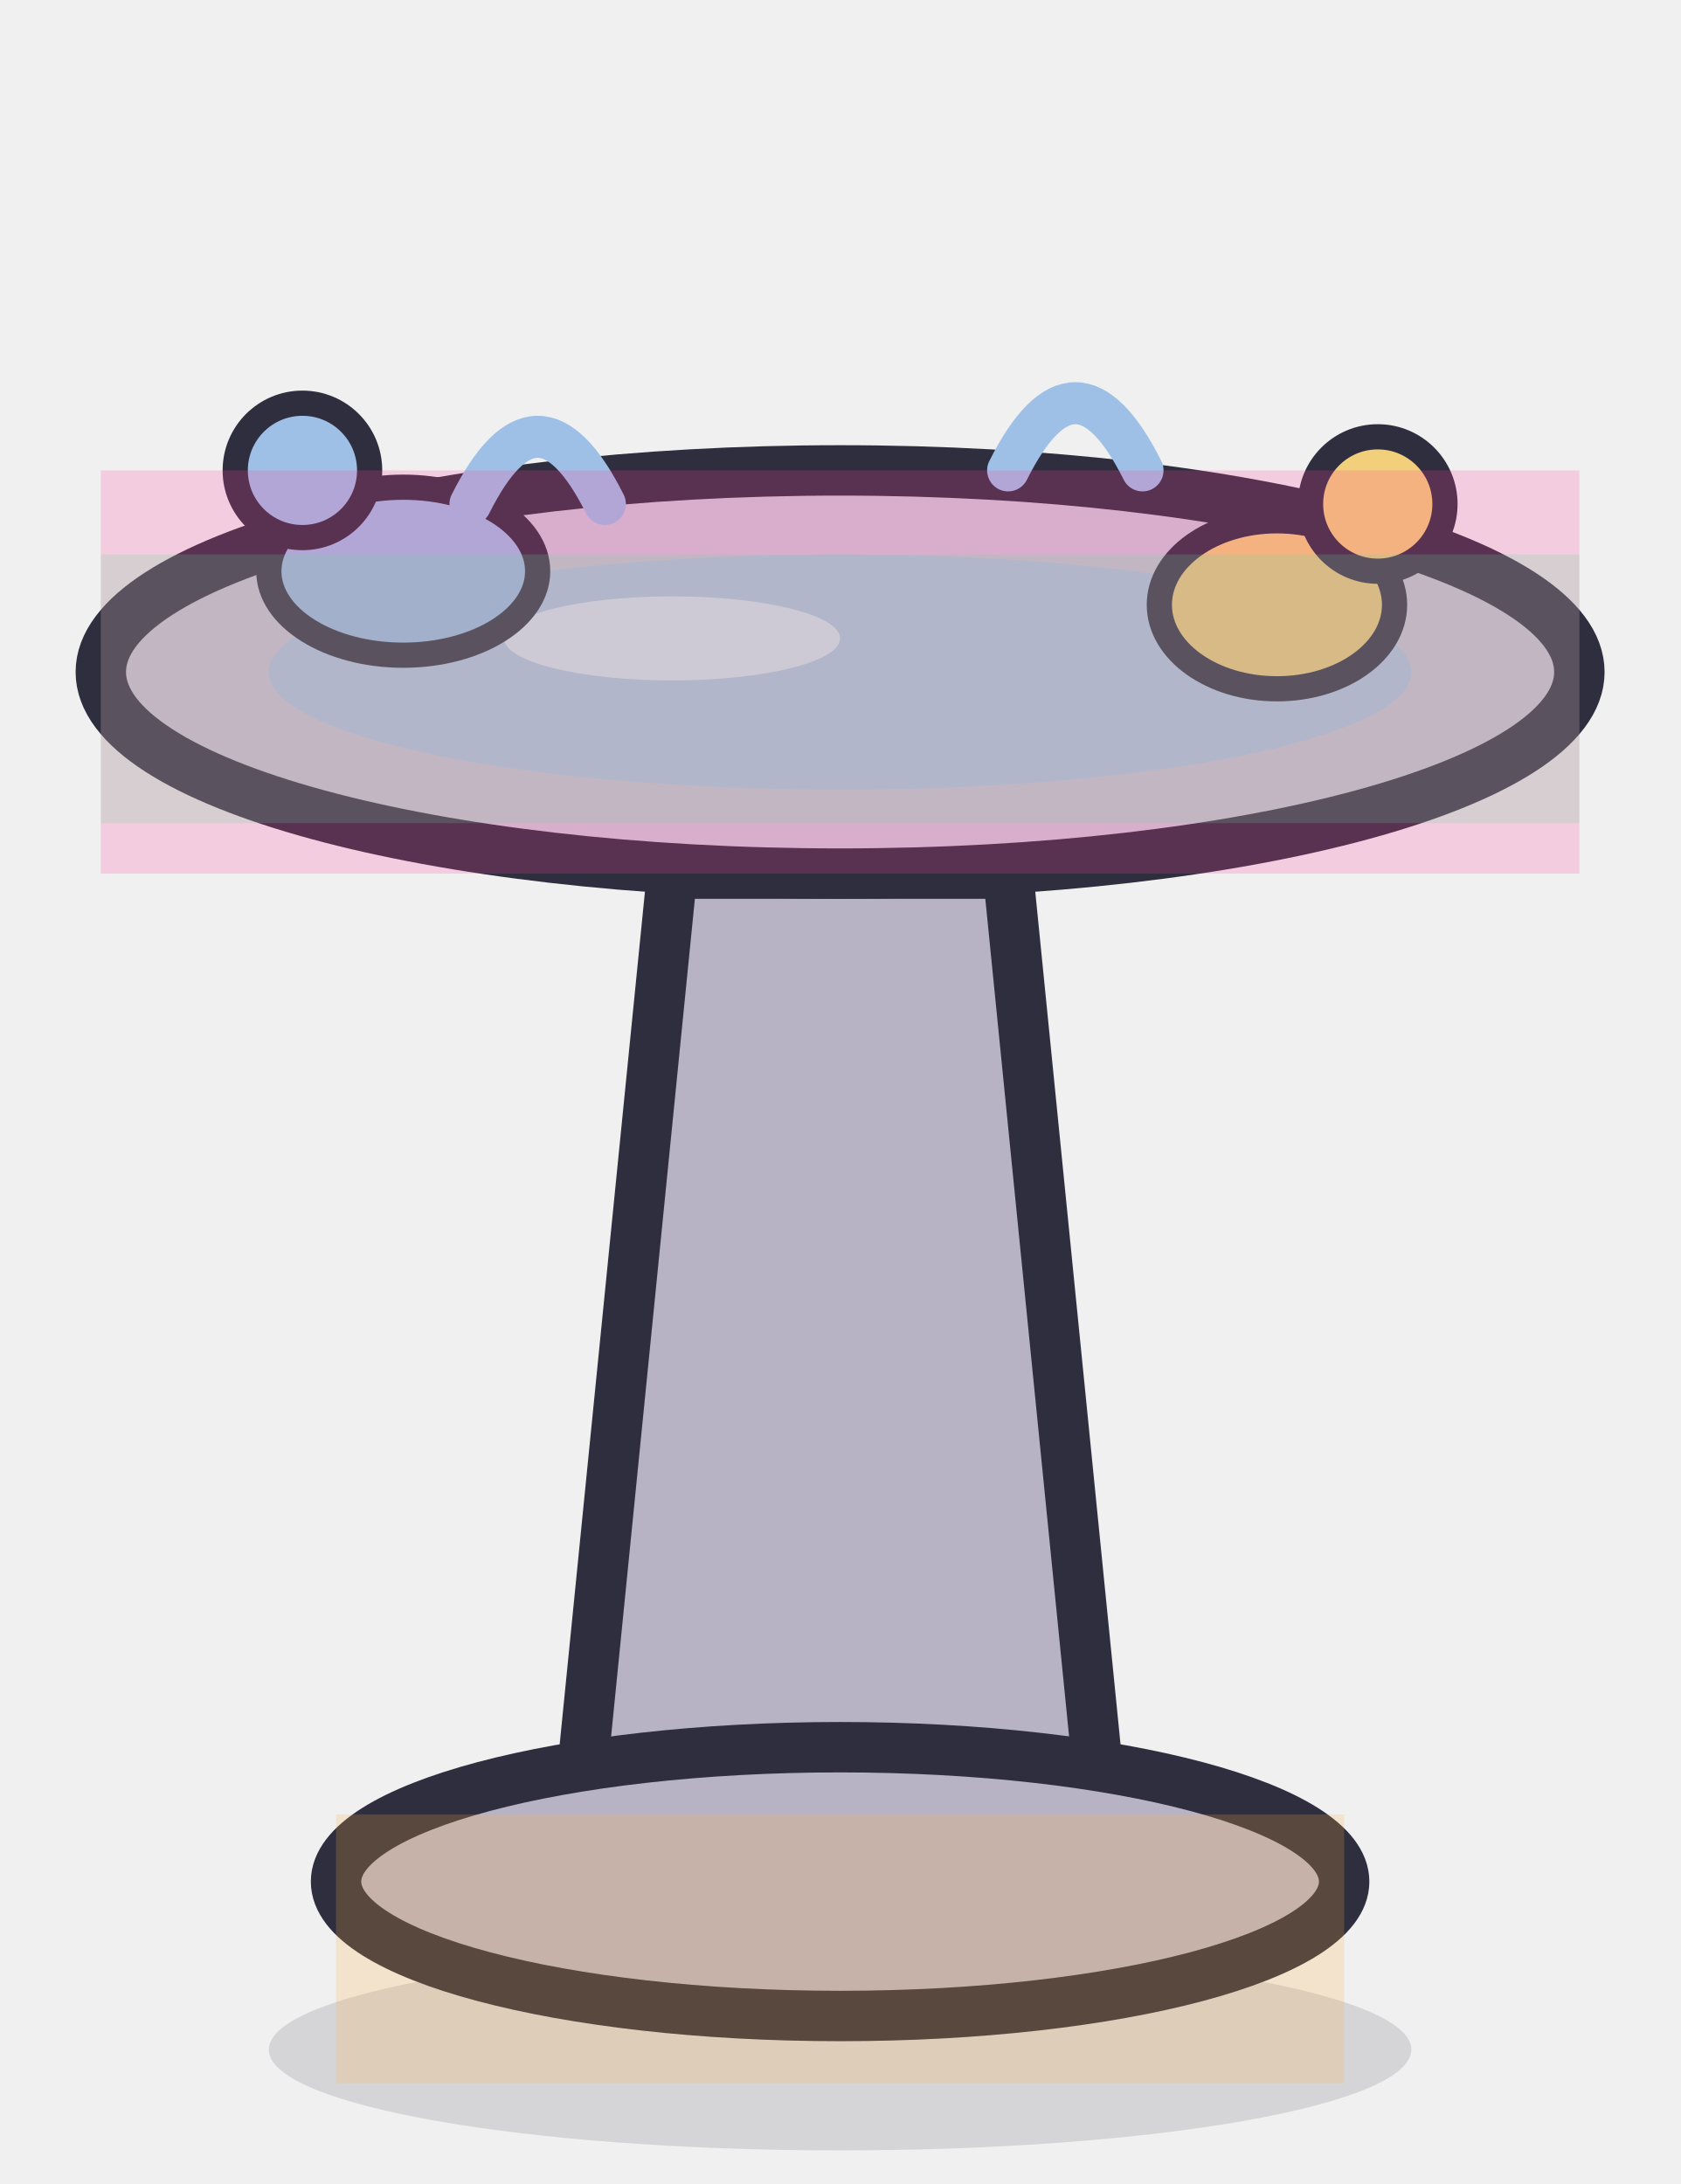
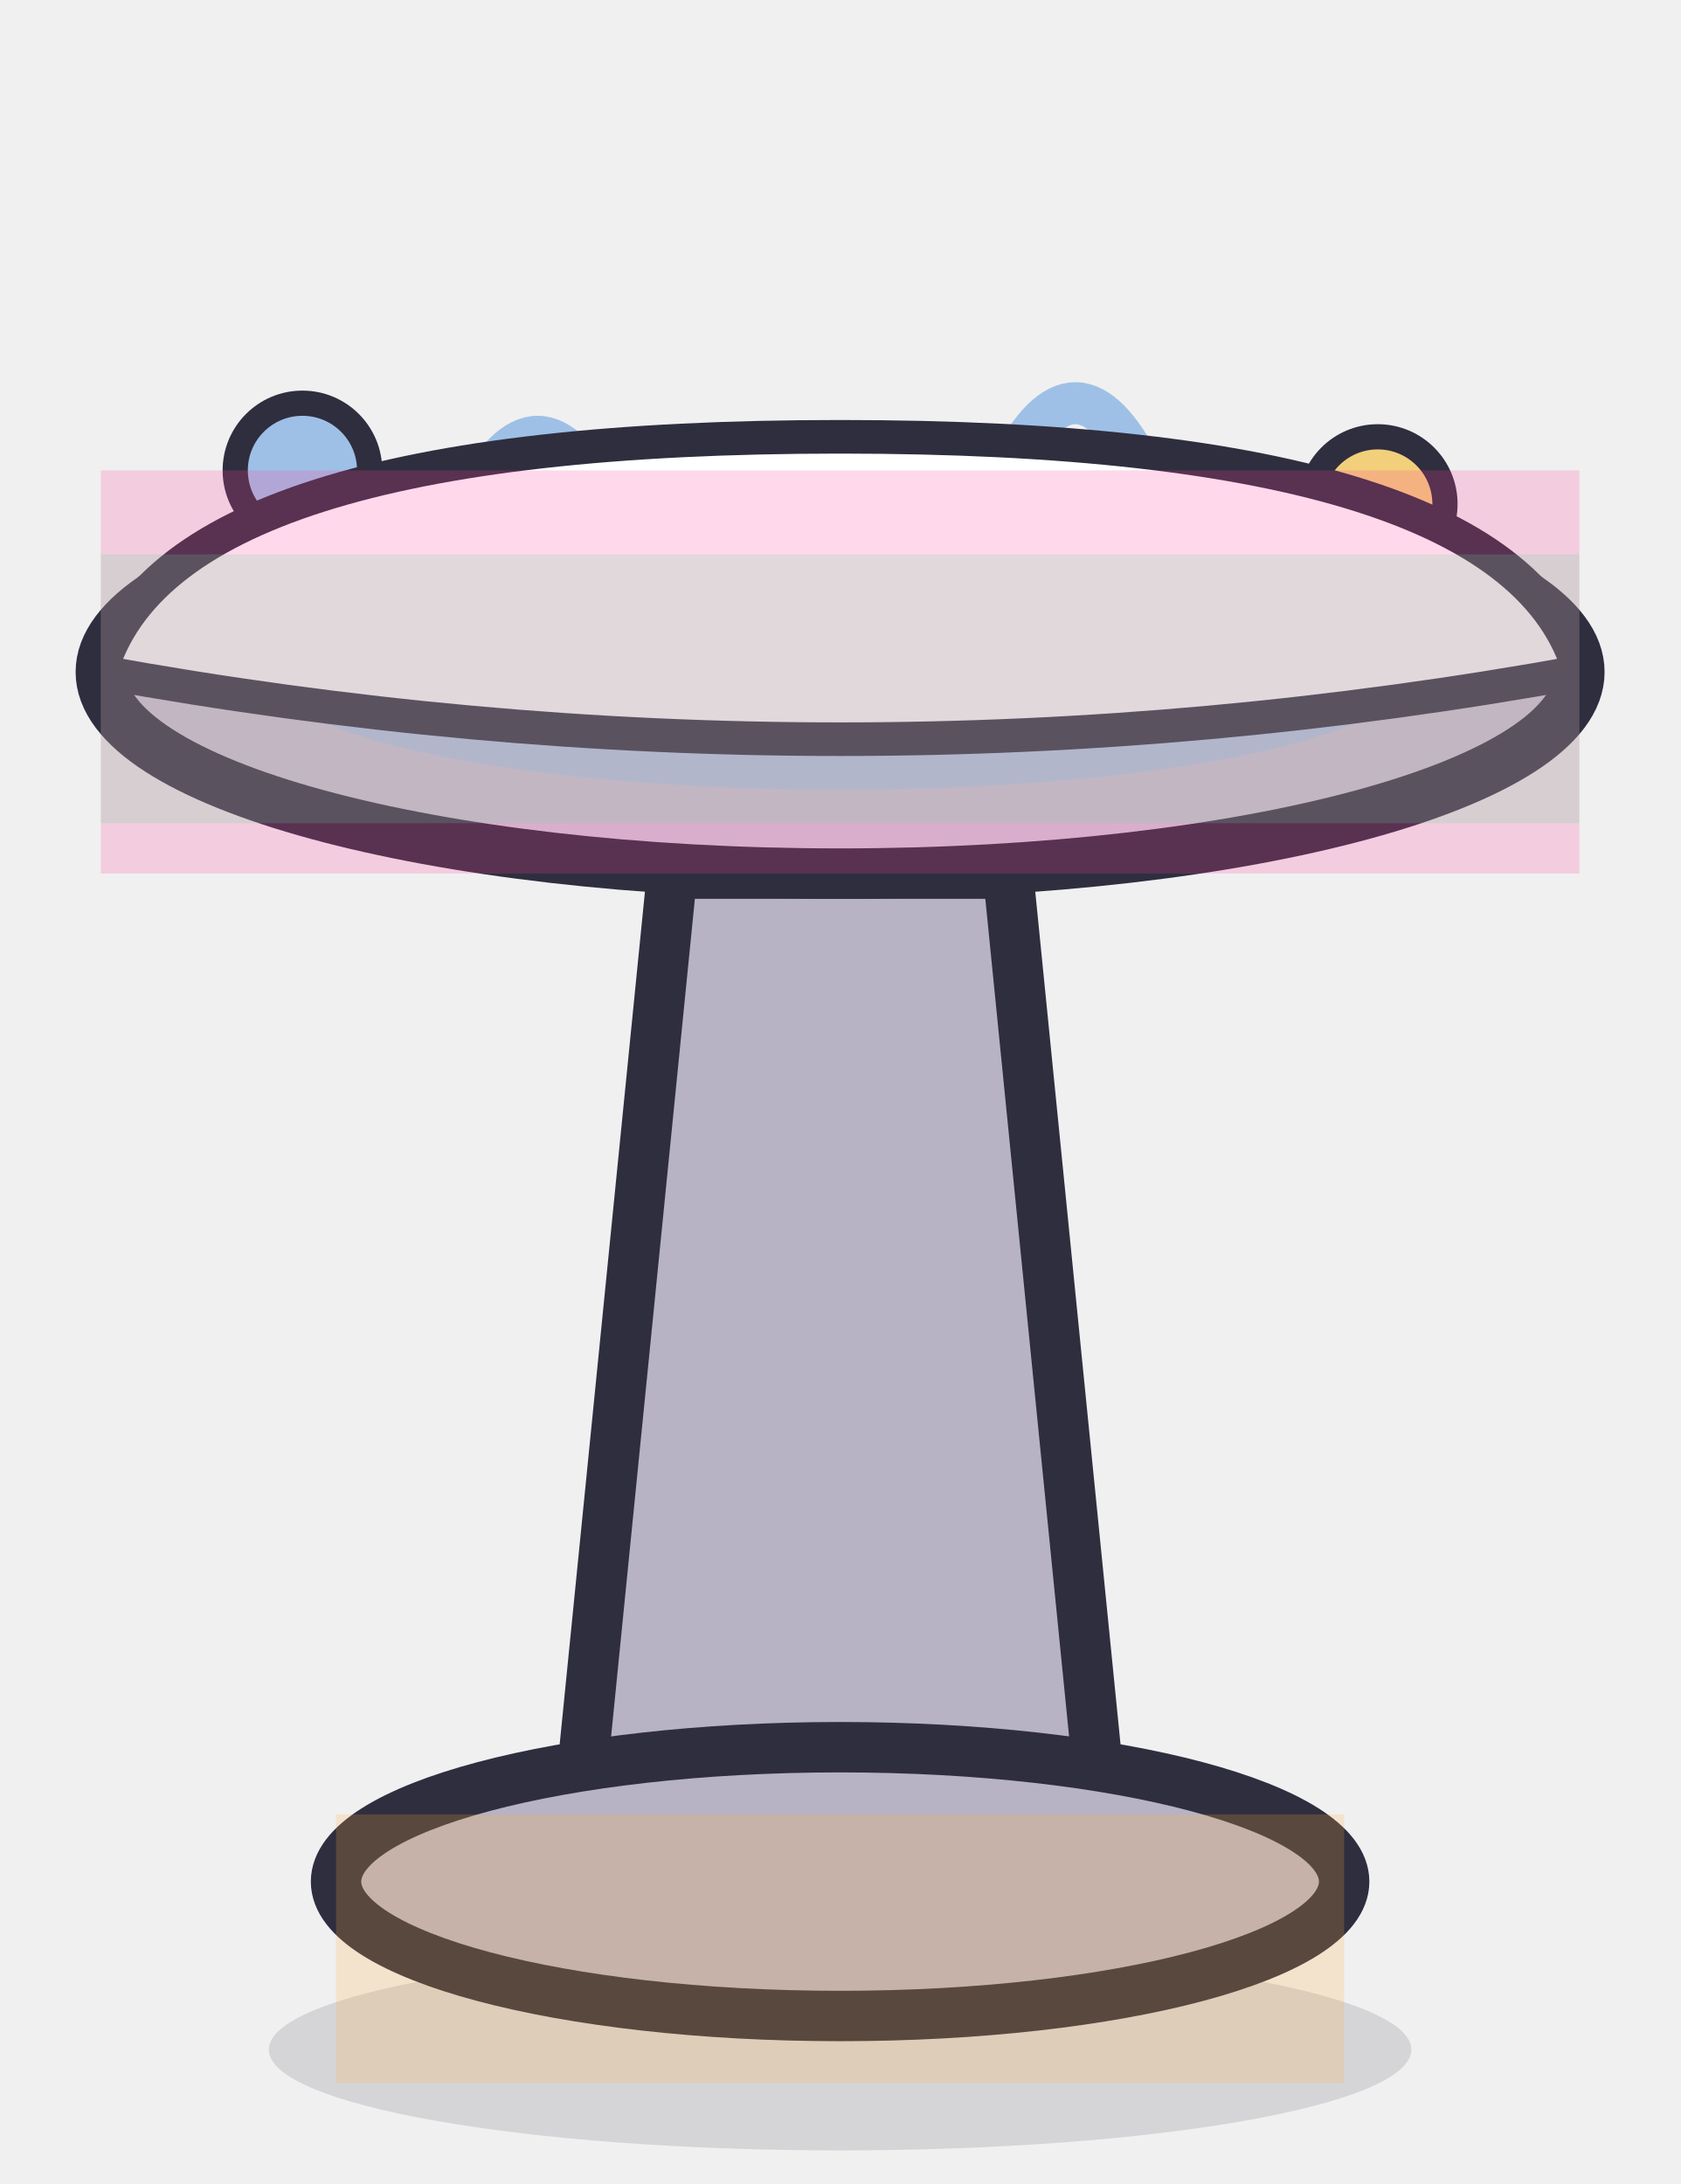
<svg xmlns="http://www.w3.org/2000/svg" viewBox="0 0 100 130" width="100" height="130">
  <g id="stín">
    <ellipse cx="50" cy="122" rx="34" ry="6" fill="#2F2E3F" stroke="none" opacity="0.14" />
  </g>
  <g id="noha">
    <path d="M 40 52 L 60 52 L 66 112 L 34 112 Z" fill="#B8B3C4" stroke="#2F2E3F" stroke-width="3" stroke-linejoin="round" stroke-linecap="round" />
    <ellipse cx="50" cy="112" rx="30" ry="8" fill="#B8B3C4" stroke="#2F2E3F" stroke-width="3" stroke-linejoin="round" stroke-linecap="round" />
  </g>
  <g id="mísa">
    <ellipse cx="50" cy="40" rx="44" ry="12" fill="#CFCBD8" stroke="#2F2E3F" stroke-width="3" stroke-linejoin="round" stroke-linecap="round" />
    <ellipse cx="50" cy="40" rx="34" ry="7" fill="#B7CBE6" stroke="none" />
    <ellipse cx="40" cy="38" rx="10" ry="2.5" fill="#FFFFFF" stroke="none" opacity="0.6" />
  </g>
  <g id="stav: ptáci" data-state="hidden">
    <ellipse cx="24" cy="34" rx="8" ry="5" fill="#9FC0E6" stroke="#2F2E3F" stroke-width="1.5" stroke-linejoin="round" stroke-linecap="round" />
    <circle cx="18" cy="28" r="4" fill="#9FC0E6" stroke="#2F2E3F" stroke-width="1.5" stroke-linejoin="round" stroke-linecap="round" />
    <ellipse cx="76" cy="36" rx="7" ry="5" fill="#F2CF7A" stroke="#2F2E3F" stroke-width="1.5" stroke-linejoin="round" stroke-linecap="round" />
    <circle cx="82" cy="30" r="4" fill="#F2CF7A" stroke="#2F2E3F" stroke-width="1.5" stroke-linejoin="round" stroke-linecap="round" />
  </g>
  <g id="stav: šplouchání" data-state="hidden">
    <path d="M 28 30 q 4 -8 8 0 M 60 28 q 4 -8 8 0" fill="none" stroke="#9FC0E6" stroke-width="2.5" stroke-linejoin="round" stroke-linecap="round" />
  </g>
+   <g id="stav: sníh" data-state="hidden">
+     <path d="M 6 40 Q 10 26 50 26 Q 90 26 94 40 Q 50 48 6 40 Z" fill="#FFFFFF" stroke="#2F2E3F" stroke-width="2" stroke-linejoin="round" stroke-linecap="round" />
+   </g>
  <rect id="@pata" x="20" y="108" width="60" height="16" fill="#FFB13D" opacity="0.2" />
  <rect id="@plošina" x="6" y="33" width="88" height="16" fill="#3DFF9A" opacity="0.2" />
  <rect id="@dotyk voda" x="6" y="28" width="88" height="24" fill="#FF3D9A" opacity="0.2" />
</svg>
